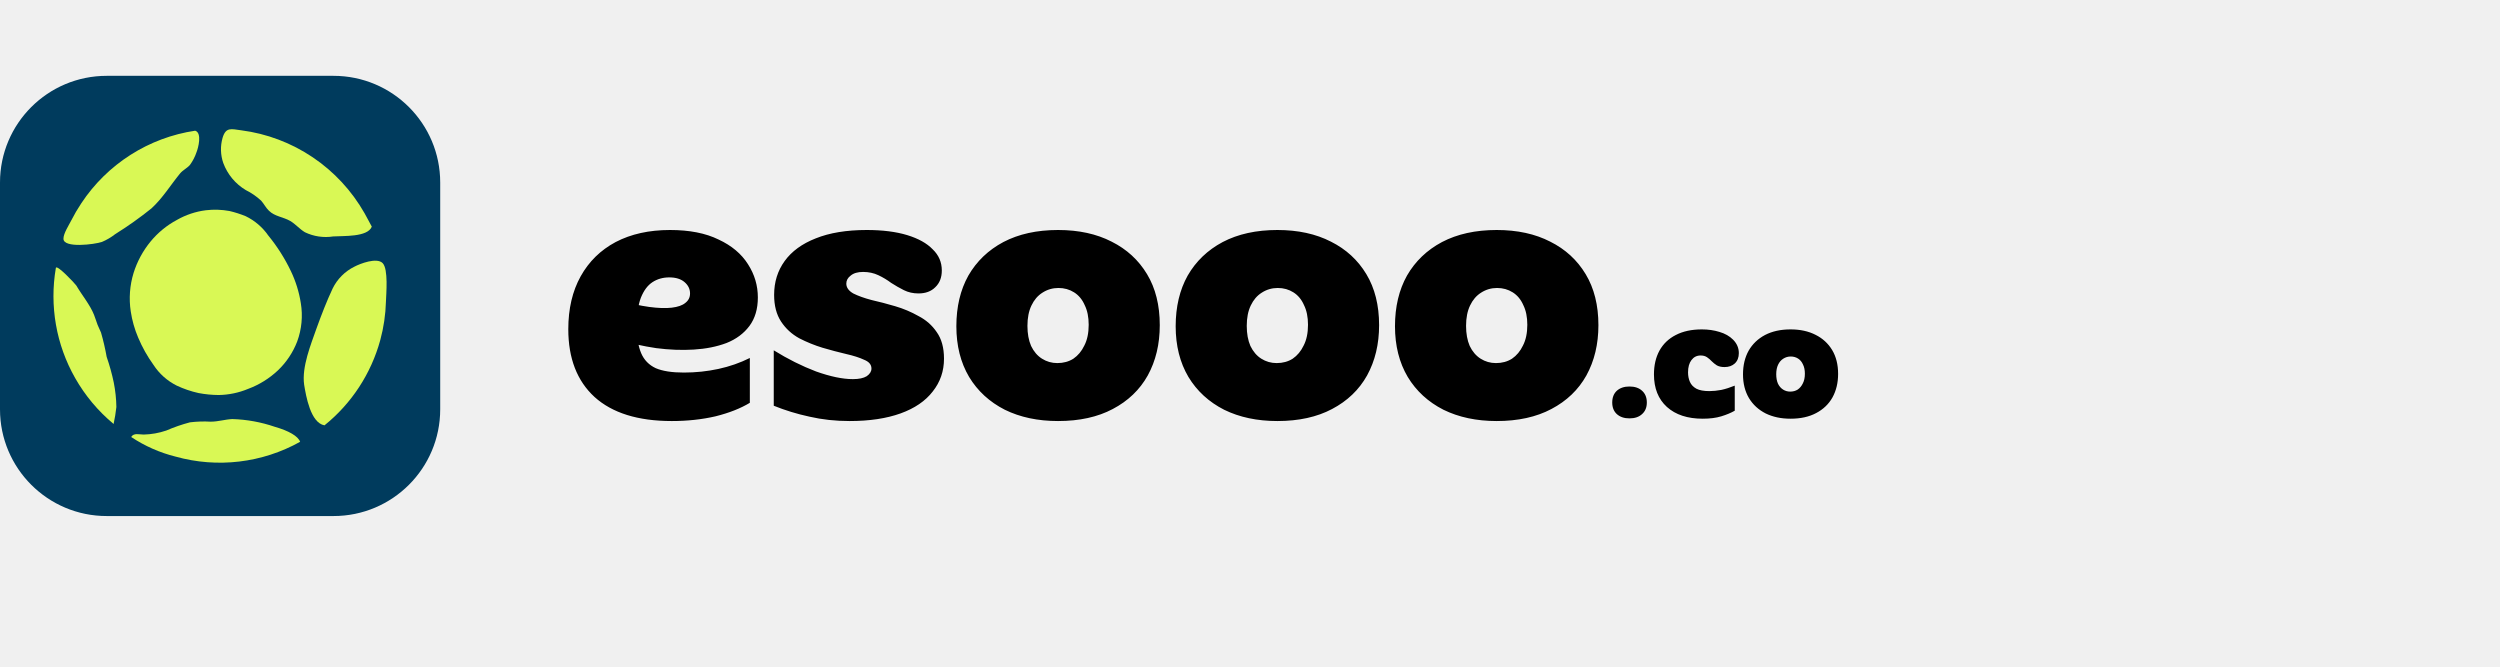
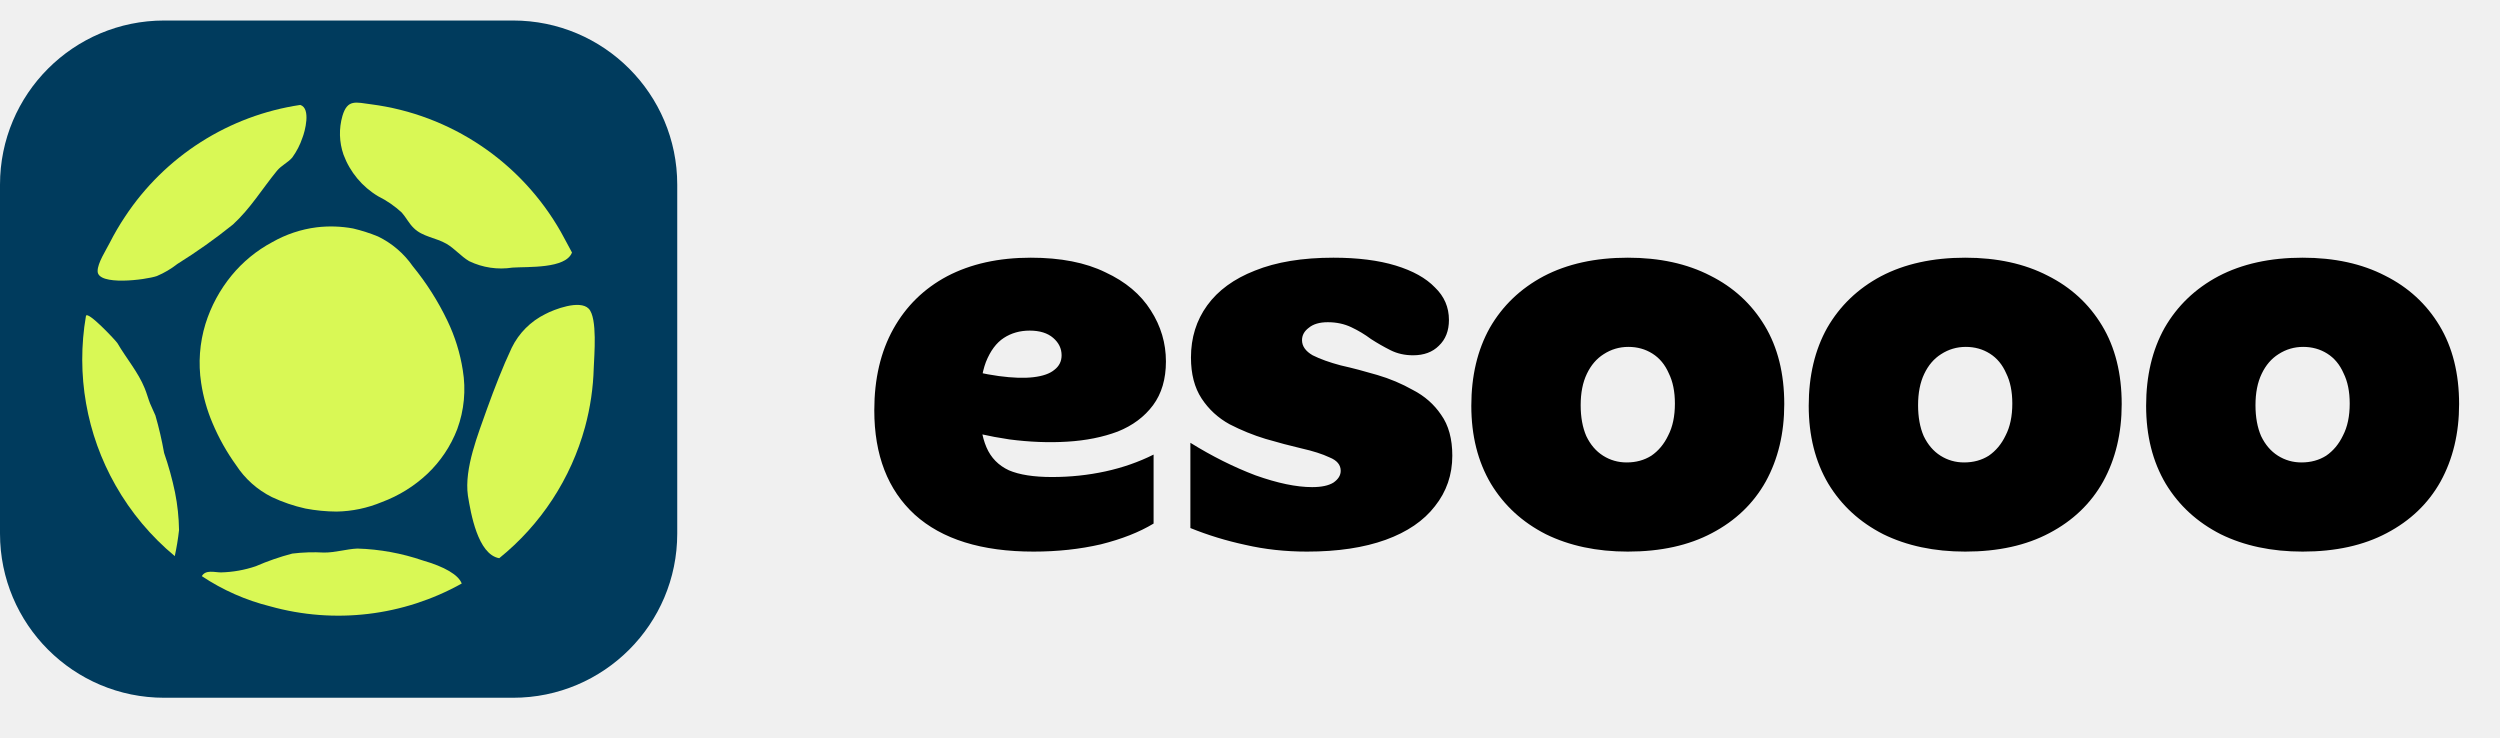
- <svg xmlns="http://www.w3.org/2000/svg" width="120" height="32" viewBox="0 0 120 32" fill="none">
-   <rect y="3.64" width="21.13" height="21.13" rx="5.122" fill="#003B5D" />
-   <g clip-path="url(#clip0_1001_5)">
-     <path d="M7.367 17.514C7.644 17.94 8.03 18.284 8.485 18.51C8.819 18.667 9.168 18.786 9.528 18.866C9.848 18.927 10.174 18.959 10.5 18.961C10.985 18.953 11.465 18.852 11.913 18.665C12.441 18.469 12.924 18.169 13.335 17.783C13.745 17.394 14.063 16.918 14.266 16.39C14.482 15.802 14.542 15.167 14.439 14.549C14.356 14.014 14.194 13.496 13.96 13.009C13.668 12.399 13.305 11.827 12.877 11.304C12.601 10.907 12.228 10.588 11.794 10.378C11.541 10.274 11.28 10.191 11.014 10.128C10.638 10.059 10.254 10.047 9.874 10.093C9.389 10.155 8.921 10.312 8.496 10.554C8.008 10.814 7.575 11.169 7.224 11.597C6.859 12.042 6.583 12.554 6.411 13.104C6.228 13.7 6.182 14.331 6.276 14.948C6.341 15.379 6.46 15.801 6.631 16.202C6.826 16.666 7.073 17.106 7.367 17.514Z" fill="#D9F855" />
-     <path d="M9.368 6.274C8.265 6.438 7.207 6.833 6.266 7.433C5.324 8.033 4.518 8.825 3.902 9.758C3.727 10.02 3.568 10.292 3.425 10.573C3.314 10.796 3.041 11.208 3.046 11.461C3.046 11.925 4.546 11.732 4.893 11.613C5.123 11.516 5.338 11.389 5.535 11.235C6.137 10.86 6.717 10.448 7.27 10.003C7.812 9.506 8.18 8.892 8.64 8.33C8.781 8.159 8.981 8.075 9.117 7.917C9.254 7.729 9.362 7.52 9.436 7.298C9.509 7.119 9.712 6.378 9.368 6.274Z" fill="#D9F855" />
-     <path d="M17.499 10.236C16.887 9.159 16.034 8.238 15.008 7.548C13.981 6.857 12.809 6.414 11.583 6.255C11.101 6.192 10.841 6.087 10.684 6.616C10.57 7.013 10.582 7.435 10.717 7.824C10.919 8.369 11.301 8.829 11.8 9.125C12.068 9.258 12.316 9.429 12.536 9.633C12.671 9.785 12.761 9.975 12.91 10.116C13.181 10.388 13.6 10.415 13.928 10.605C14.185 10.754 14.38 10.996 14.637 11.148C15.058 11.351 15.53 11.421 15.991 11.349C16.47 11.316 17.648 11.392 17.846 10.879C17.724 10.659 17.618 10.445 17.499 10.236Z" fill="#D9F855" />
-     <path d="M15.576 20.416C16.876 19.368 17.813 17.935 18.254 16.321C18.417 15.72 18.508 15.101 18.525 14.477C18.538 14.1 18.646 12.919 18.368 12.631C18.089 12.343 17.285 12.655 17.014 12.799C16.558 13.023 16.189 13.393 15.966 13.85C15.682 14.453 15.425 15.121 15.197 15.751C14.926 16.527 14.477 17.611 14.599 18.466C14.688 19.007 14.905 20.299 15.576 20.416Z" fill="#D9F855" />
-     <path d="M8.431 21.918C10.438 22.479 12.585 22.223 14.406 21.206C14.306 20.935 13.865 20.68 13.199 20.489C12.538 20.262 11.847 20.135 11.149 20.115C10.8 20.131 10.467 20.242 10.107 20.24C9.777 20.221 9.446 20.232 9.118 20.272C8.73 20.374 8.35 20.506 7.981 20.666C7.632 20.785 7.267 20.85 6.898 20.859C6.692 20.859 6.416 20.766 6.297 20.976C6.949 21.41 7.671 21.729 8.431 21.918Z" fill="#D9F855" />
-     <path d="M3.607 18.146C4.084 18.987 4.71 19.734 5.453 20.351C5.511 20.082 5.556 19.81 5.586 19.537C5.58 19.143 5.538 18.75 5.461 18.363C5.374 17.946 5.26 17.534 5.12 17.131C5.05 16.737 4.96 16.347 4.849 15.963C4.798 15.838 4.733 15.716 4.682 15.588C4.63 15.461 4.579 15.268 4.514 15.113C4.313 14.614 3.934 14.171 3.664 13.707C3.62 13.633 2.713 12.664 2.681 12.862C2.369 14.678 2.696 16.546 3.607 18.146Z" fill="#D9F855" />
+ <svg xmlns="http://www.w3.org/2000/svg" width="78" height="23" viewBox="0 0 78 23" fill="none">
+   <rect y="0.64" width="21.13" height="21.13" rx="5.122" fill="#003B5D" />
+   <g clip-path="url(#clip0_1001_43)">
+     <path d="M7.367 14.514C7.644 14.94 8.03 15.284 8.485 15.51C8.819 15.667 9.168 15.786 9.528 15.866C9.848 15.927 10.174 15.959 10.5 15.961C10.985 15.953 11.465 15.852 11.913 15.665C12.441 15.469 12.924 15.169 13.335 14.783C13.745 14.394 14.063 13.918 14.266 13.39C14.482 12.802 14.542 12.167 14.439 11.549C14.356 11.014 14.194 10.496 13.96 10.009C13.668 9.399 13.305 8.827 12.877 8.304C12.601 7.907 12.228 7.588 11.794 7.378C11.541 7.274 11.28 7.191 11.014 7.128C10.638 7.059 10.254 7.047 9.874 7.093C9.389 7.155 8.921 7.312 8.496 7.554C8.008 7.814 7.575 8.169 7.224 8.597C6.859 9.042 6.583 9.554 6.411 10.104C6.228 10.7 6.182 11.331 6.276 11.948C6.341 12.379 6.46 12.801 6.631 13.202C6.826 13.666 7.073 14.106 7.367 14.514Z" fill="#D9F855" />
+     <path d="M9.368 3.274C8.265 3.438 7.207 3.833 6.266 4.433C5.324 5.033 4.518 5.825 3.902 6.758C3.727 7.02 3.568 7.292 3.425 7.573C3.314 7.796 3.041 8.208 3.046 8.461C3.046 8.925 4.546 8.732 4.893 8.613C5.123 8.516 5.338 8.389 5.535 8.235C6.137 7.86 6.717 7.448 7.27 7.003C7.812 6.506 8.18 5.892 8.64 5.33C8.781 5.159 8.981 5.075 9.117 4.917C9.254 4.729 9.362 4.52 9.436 4.298C9.509 4.119 9.712 3.378 9.368 3.274Z" fill="#D9F855" />
+     <path d="M17.499 7.236C16.887 6.159 16.034 5.238 15.008 4.548C13.981 3.857 12.809 3.414 11.583 3.255C11.101 3.192 10.841 3.087 10.684 3.616C10.57 4.013 10.582 4.435 10.717 4.824C10.919 5.369 11.301 5.829 11.8 6.125C12.068 6.258 12.316 6.429 12.536 6.633C12.671 6.785 12.761 6.975 12.91 7.116C13.181 7.388 13.6 7.415 13.928 7.605C14.185 7.754 14.38 7.996 14.637 8.148C15.058 8.351 15.53 8.421 15.991 8.349C16.47 8.316 17.648 8.392 17.846 7.879C17.724 7.659 17.618 7.445 17.499 7.236Z" fill="#D9F855" />
+     <path d="M15.576 17.416C16.876 16.368 17.813 14.935 18.254 13.321C18.417 12.72 18.508 12.101 18.525 11.477C18.538 11.1 18.646 9.919 18.368 9.631C18.089 9.343 17.285 9.655 17.014 9.799C16.558 10.023 16.189 10.393 15.966 10.85C15.682 11.453 15.425 12.121 15.197 12.751C14.926 13.527 14.477 14.611 14.599 15.466C14.688 16.007 14.905 17.299 15.576 17.416Z" fill="#D9F855" />
+     <path d="M8.431 18.918C10.438 19.479 12.585 19.223 14.406 18.206C14.306 17.935 13.865 17.68 13.199 17.489C12.538 17.262 11.847 17.135 11.149 17.115C10.8 17.131 10.467 17.242 10.107 17.24C9.777 17.221 9.446 17.232 9.118 17.272C8.73 17.374 8.35 17.506 7.981 17.666C7.632 17.785 7.267 17.85 6.898 17.859C6.692 17.859 6.416 17.766 6.297 17.976C6.949 18.41 7.671 18.729 8.431 18.918Z" fill="#D9F855" />
+     <path d="M3.607 15.146C4.084 15.987 4.71 16.734 5.453 17.351C5.511 17.082 5.556 16.81 5.586 16.537C5.58 16.143 5.538 15.75 5.461 15.364C5.374 14.946 5.26 14.534 5.12 14.131C5.05 13.737 4.96 13.347 4.849 12.963C4.798 12.838 4.733 12.716 4.682 12.588C4.63 12.461 4.579 12.268 4.514 12.113C4.313 11.614 3.934 11.171 3.664 10.707C3.62 10.633 2.713 9.664 2.681 9.862C2.369 11.678 2.696 13.546 3.607 15.146Z" fill="#D9F855" />
  </g>
-   <path d="M32.247 20.21C30.626 20.21 29.389 19.825 28.538 19.055C27.698 18.285 27.278 17.2 27.278 15.8C27.278 14.82 27.476 13.974 27.872 13.263C28.269 12.551 28.829 12.003 29.552 11.618C30.288 11.233 31.157 11.04 32.16 11.04C33.093 11.04 33.869 11.192 34.487 11.495C35.117 11.787 35.59 12.184 35.905 12.685C36.22 13.175 36.377 13.706 36.377 14.278C36.377 14.826 36.243 15.281 35.975 15.643C35.706 16.004 35.339 16.279 34.872 16.465C34.406 16.64 33.881 16.745 33.297 16.78C32.726 16.815 32.125 16.792 31.495 16.71C30.865 16.617 30.247 16.477 29.64 16.29V14.4C30.223 14.563 30.731 14.674 31.162 14.733C31.594 14.791 31.956 14.803 32.247 14.768C32.539 14.733 32.755 14.657 32.895 14.54C33.047 14.424 33.122 14.272 33.122 14.085C33.122 13.875 33.035 13.694 32.86 13.543C32.685 13.391 32.44 13.315 32.125 13.315C31.822 13.315 31.553 13.391 31.32 13.543C31.087 13.694 30.9 13.945 30.76 14.295C30.632 14.633 30.567 15.094 30.567 15.678C30.567 16.203 30.637 16.628 30.777 16.955C30.917 17.282 31.151 17.521 31.477 17.673C31.804 17.813 32.253 17.883 32.825 17.883C33.397 17.883 33.951 17.824 34.487 17.708C35.024 17.591 35.526 17.416 35.992 17.183V19.335C35.549 19.603 35.001 19.819 34.347 19.983C33.694 20.134 32.994 20.21 32.247 20.21ZM40.78 20.21C40.103 20.21 39.462 20.14 38.855 20C38.26 19.872 37.688 19.697 37.14 19.475V16.815C37.817 17.235 38.493 17.573 39.17 17.83C39.858 18.075 40.447 18.198 40.938 18.198C41.229 18.198 41.451 18.151 41.602 18.058C41.754 17.953 41.83 17.83 41.83 17.69C41.83 17.503 41.713 17.363 41.48 17.27C41.258 17.165 40.967 17.072 40.605 16.99C40.255 16.908 39.882 16.809 39.485 16.693C39.1 16.576 38.727 16.424 38.365 16.238C38.003 16.039 37.712 15.771 37.49 15.433C37.268 15.094 37.158 14.668 37.158 14.155C37.158 13.537 37.327 12.994 37.665 12.528C38.003 12.061 38.499 11.7 39.153 11.443C39.818 11.175 40.634 11.04 41.602 11.04C42.361 11.04 43.008 11.122 43.545 11.285C44.081 11.449 44.49 11.676 44.77 11.968C45.062 12.248 45.207 12.586 45.207 12.983C45.207 13.321 45.102 13.589 44.892 13.788C44.694 13.986 44.426 14.085 44.087 14.085C43.831 14.085 43.597 14.033 43.387 13.928C43.177 13.823 42.973 13.706 42.775 13.578C42.588 13.438 42.384 13.315 42.162 13.21C41.941 13.105 41.696 13.053 41.428 13.053C41.171 13.053 40.972 13.111 40.833 13.228C40.693 13.333 40.623 13.461 40.623 13.613C40.623 13.799 40.733 13.957 40.955 14.085C41.188 14.202 41.48 14.307 41.83 14.4C42.192 14.482 42.571 14.581 42.967 14.698C43.364 14.814 43.737 14.972 44.087 15.17C44.449 15.357 44.741 15.614 44.962 15.94C45.196 16.267 45.312 16.693 45.312 17.218C45.312 17.813 45.132 18.338 44.77 18.793C44.42 19.247 43.907 19.598 43.23 19.843C42.553 20.087 41.737 20.21 40.78 20.21ZM45.905 15.66C45.905 14.727 46.097 13.916 46.482 13.228C46.879 12.539 47.439 12.003 48.162 11.618C48.897 11.233 49.772 11.04 50.787 11.04C51.779 11.04 52.636 11.227 53.36 11.6C54.083 11.962 54.649 12.481 55.057 13.158C55.465 13.834 55.669 14.651 55.669 15.608C55.669 16.518 55.477 17.323 55.092 18.023C54.707 18.711 54.147 19.247 53.412 19.633C52.689 20.017 51.814 20.21 50.787 20.21C49.819 20.21 48.967 20.029 48.232 19.668C47.497 19.294 46.926 18.769 46.517 18.093C46.109 17.404 45.905 16.593 45.905 15.66ZM49.317 15.643C49.317 16.016 49.376 16.337 49.492 16.605C49.62 16.873 49.795 17.078 50.017 17.218C50.239 17.358 50.484 17.428 50.752 17.428C51.044 17.428 51.3 17.358 51.522 17.218C51.744 17.066 51.919 16.856 52.047 16.588C52.187 16.319 52.257 15.987 52.257 15.59C52.257 15.217 52.193 14.902 52.065 14.645C51.948 14.377 51.779 14.173 51.557 14.033C51.336 13.893 51.085 13.823 50.805 13.823C50.525 13.823 50.268 13.899 50.035 14.05C49.813 14.19 49.638 14.394 49.51 14.663C49.381 14.931 49.317 15.258 49.317 15.643ZM56.432 15.66C56.432 14.727 56.624 13.916 57.009 13.228C57.406 12.539 57.966 12.003 58.689 11.618C59.424 11.233 60.299 11.04 61.314 11.04C62.306 11.04 63.163 11.227 63.887 11.6C64.61 11.962 65.176 12.481 65.584 13.158C65.992 13.834 66.197 14.651 66.197 15.608C66.197 16.518 66.004 17.323 65.619 18.023C65.234 18.711 64.674 19.247 63.939 19.633C63.216 20.017 62.341 20.21 61.314 20.21C60.346 20.21 59.494 20.029 58.759 19.668C58.024 19.294 57.453 18.769 57.044 18.093C56.636 17.404 56.432 16.593 56.432 15.66ZM59.844 15.643C59.844 16.016 59.903 16.337 60.019 16.605C60.148 16.873 60.322 17.078 60.544 17.218C60.766 17.358 61.011 17.428 61.279 17.428C61.571 17.428 61.828 17.358 62.049 17.218C62.271 17.066 62.446 16.856 62.574 16.588C62.714 16.319 62.784 15.987 62.784 15.59C62.784 15.217 62.72 14.902 62.592 14.645C62.475 14.377 62.306 14.173 62.084 14.033C61.862 13.893 61.612 13.823 61.332 13.823C61.052 13.823 60.795 13.899 60.562 14.05C60.34 14.19 60.165 14.394 60.037 14.663C59.908 14.931 59.844 15.258 59.844 15.643ZM66.959 15.66C66.959 14.727 67.151 13.916 67.536 13.228C67.933 12.539 68.493 12.003 69.216 11.618C69.951 11.233 70.826 11.04 71.841 11.04C72.833 11.04 73.69 11.227 74.413 11.6C75.137 11.962 75.703 12.481 76.111 13.158C76.519 13.834 76.724 14.651 76.724 15.608C76.724 16.518 76.531 17.323 76.146 18.023C75.761 18.711 75.201 19.247 74.466 19.633C73.743 20.017 72.868 20.21 71.841 20.21C70.873 20.21 70.021 20.029 69.286 19.668C68.551 19.294 67.98 18.769 67.571 18.093C67.163 17.404 66.959 16.593 66.959 15.66ZM70.371 15.643C70.371 16.016 70.43 16.337 70.546 16.605C70.674 16.873 70.85 17.078 71.071 17.218C71.293 17.358 71.538 17.428 71.806 17.428C72.098 17.428 72.354 17.358 72.576 17.218C72.798 17.066 72.973 16.856 73.101 16.588C73.241 16.319 73.311 15.987 73.311 15.59C73.311 15.217 73.247 14.902 73.119 14.645C73.002 14.377 72.833 14.173 72.611 14.033C72.389 13.893 72.139 13.823 71.859 13.823C71.579 13.823 71.322 13.899 71.089 14.05C70.867 14.19 70.692 14.394 70.564 14.663C70.435 14.931 70.371 15.258 70.371 15.643ZM78.213 20.082C77.963 20.082 77.761 20.014 77.608 19.877C77.461 19.741 77.387 19.555 77.387 19.321C77.387 19.081 77.461 18.893 77.608 18.756C77.761 18.62 77.963 18.552 78.213 18.552C78.47 18.552 78.671 18.62 78.819 18.756C78.972 18.893 79.048 19.081 79.048 19.321C79.048 19.555 78.972 19.741 78.819 19.877C78.671 20.014 78.47 20.082 78.213 20.082ZM83.464 16.949C83.464 17.161 83.398 17.328 83.268 17.448C83.142 17.562 82.978 17.619 82.777 17.619C82.629 17.619 82.507 17.592 82.409 17.538C82.316 17.478 82.234 17.412 82.163 17.341C82.092 17.265 82.016 17.199 81.934 17.145C81.852 17.09 81.751 17.063 81.631 17.063C81.446 17.063 81.299 17.137 81.19 17.284C81.081 17.426 81.026 17.622 81.026 17.873C81.026 18.042 81.056 18.195 81.116 18.331C81.176 18.468 81.28 18.576 81.427 18.658C81.574 18.735 81.781 18.773 82.049 18.773C82.229 18.773 82.419 18.754 82.621 18.716C82.823 18.672 83.038 18.604 83.268 18.511V19.714C83.088 19.817 82.872 19.907 82.621 19.984C82.37 20.06 82.073 20.098 81.73 20.098C81.004 20.098 80.432 19.91 80.012 19.534C79.597 19.157 79.39 18.637 79.39 17.971C79.39 17.535 79.477 17.156 79.652 16.834C79.832 16.507 80.093 16.256 80.437 16.081C80.781 15.901 81.198 15.811 81.689 15.811C81.994 15.811 82.278 15.852 82.54 15.934C82.801 16.011 83.017 16.133 83.186 16.302C83.371 16.488 83.464 16.703 83.464 16.949ZM83.664 17.971C83.664 17.535 83.754 17.156 83.934 16.834C84.119 16.512 84.381 16.261 84.719 16.081C85.063 15.901 85.472 15.811 85.946 15.811C86.41 15.811 86.811 15.899 87.149 16.073C87.487 16.242 87.752 16.485 87.943 16.801C88.133 17.118 88.229 17.499 88.229 17.947C88.229 18.372 88.139 18.748 87.959 19.076C87.779 19.397 87.517 19.648 87.174 19.828C86.835 20.008 86.426 20.098 85.946 20.098C85.494 20.098 85.096 20.014 84.752 19.845C84.409 19.67 84.141 19.425 83.95 19.108C83.76 18.787 83.664 18.407 83.664 17.971ZM85.259 17.963C85.259 18.137 85.287 18.288 85.341 18.413C85.401 18.538 85.483 18.634 85.587 18.699C85.69 18.765 85.805 18.797 85.93 18.797C86.066 18.797 86.186 18.765 86.29 18.699C86.394 18.628 86.475 18.53 86.535 18.405C86.601 18.279 86.634 18.124 86.634 17.938C86.634 17.764 86.604 17.617 86.544 17.497C86.489 17.371 86.41 17.276 86.306 17.21C86.203 17.145 86.085 17.112 85.955 17.112C85.824 17.112 85.704 17.148 85.595 17.218C85.491 17.284 85.409 17.379 85.349 17.505C85.289 17.63 85.259 17.783 85.259 17.963Z" fill="black" />
+   <path d="M32.247 17.21C30.626 17.21 29.389 16.825 28.538 16.055C27.698 15.285 27.278 14.2 27.278 12.8C27.278 11.82 27.476 10.974 27.872 10.263C28.269 9.551 28.829 9.003 29.552 8.618C30.288 8.233 31.157 8.04 32.16 8.04C33.093 8.04 33.869 8.192 34.487 8.495C35.117 8.787 35.59 9.184 35.905 9.685C36.22 10.175 36.377 10.706 36.377 11.278C36.377 11.826 36.243 12.281 35.975 12.643C35.706 13.004 35.339 13.278 34.872 13.465C34.406 13.64 33.881 13.745 33.297 13.78C32.726 13.815 32.125 13.792 31.495 13.71C30.865 13.617 30.247 13.477 29.64 13.29V11.4C30.223 11.563 30.731 11.674 31.162 11.733C31.594 11.791 31.956 11.803 32.247 11.768C32.539 11.733 32.755 11.657 32.895 11.54C33.047 11.424 33.122 11.272 33.122 11.085C33.122 10.875 33.035 10.694 32.86 10.543C32.685 10.391 32.44 10.315 32.125 10.315C31.822 10.315 31.553 10.391 31.32 10.543C31.087 10.694 30.9 10.945 30.76 11.295C30.632 11.633 30.567 12.094 30.567 12.678C30.567 13.203 30.637 13.629 30.777 13.955C30.917 14.282 31.151 14.521 31.477 14.673C31.804 14.813 32.253 14.883 32.825 14.883C33.397 14.883 33.951 14.824 34.487 14.708C35.024 14.591 35.526 14.416 35.992 14.183V16.335C35.549 16.603 35.001 16.819 34.347 16.983C33.694 17.134 32.994 17.21 32.247 17.21ZM40.78 17.21C40.103 17.21 39.462 17.14 38.855 17C38.26 16.872 37.688 16.697 37.14 16.475V13.815C37.817 14.235 38.493 14.573 39.17 14.83C39.858 15.075 40.447 15.198 40.938 15.198C41.229 15.198 41.451 15.151 41.602 15.058C41.754 14.953 41.83 14.83 41.83 14.69C41.83 14.503 41.713 14.363 41.48 14.27C41.258 14.165 40.967 14.072 40.605 13.99C40.255 13.908 39.882 13.809 39.485 13.693C39.1 13.576 38.727 13.424 38.365 13.238C38.003 13.039 37.712 12.771 37.49 12.433C37.268 12.094 37.158 11.668 37.158 11.155C37.158 10.537 37.327 9.994 37.665 9.528C38.003 9.061 38.499 8.699 39.153 8.443C39.818 8.174 40.634 8.04 41.602 8.04C42.361 8.04 43.008 8.122 43.545 8.285C44.081 8.449 44.49 8.676 44.77 8.968C45.062 9.248 45.207 9.586 45.207 9.983C45.207 10.321 45.102 10.589 44.892 10.788C44.694 10.986 44.426 11.085 44.087 11.085C43.831 11.085 43.597 11.033 43.387 10.928C43.177 10.823 42.973 10.706 42.775 10.578C42.588 10.438 42.384 10.315 42.162 10.21C41.941 10.105 41.696 10.053 41.428 10.053C41.171 10.053 40.972 10.111 40.833 10.228C40.693 10.333 40.623 10.461 40.623 10.613C40.623 10.799 40.733 10.957 40.955 11.085C41.188 11.202 41.48 11.307 41.83 11.4C42.192 11.482 42.571 11.581 42.967 11.698C43.364 11.814 43.737 11.972 44.087 12.17C44.449 12.357 44.741 12.614 44.962 12.94C45.196 13.267 45.312 13.693 45.312 14.218C45.312 14.813 45.132 15.338 44.77 15.793C44.42 16.247 43.907 16.598 43.23 16.843C42.553 17.087 41.737 17.21 40.78 17.21ZM45.905 12.66C45.905 11.727 46.097 10.916 46.482 10.228C46.879 9.539 47.439 9.003 48.162 8.618C48.897 8.233 49.772 8.04 50.787 8.04C51.779 8.04 52.636 8.227 53.36 8.6C54.083 8.962 54.649 9.481 55.057 10.158C55.465 10.834 55.669 11.651 55.669 12.608C55.669 13.518 55.477 14.323 55.092 15.023C54.707 15.711 54.147 16.247 53.412 16.633C52.689 17.017 51.814 17.21 50.787 17.21C49.819 17.21 48.967 17.029 48.232 16.668C47.497 16.294 46.926 15.769 46.517 15.093C46.109 14.404 45.905 13.594 45.905 12.66ZM49.317 12.643C49.317 13.016 49.376 13.337 49.492 13.605C49.62 13.873 49.795 14.078 50.017 14.218C50.239 14.358 50.484 14.428 50.752 14.428C51.044 14.428 51.3 14.358 51.522 14.218C51.744 14.066 51.919 13.856 52.047 13.588C52.187 13.319 52.257 12.987 52.257 12.59C52.257 12.217 52.193 11.902 52.065 11.645C51.948 11.377 51.779 11.173 51.557 11.033C51.336 10.893 51.085 10.823 50.805 10.823C50.525 10.823 50.268 10.899 50.035 11.05C49.813 11.19 49.638 11.394 49.51 11.663C49.381 11.931 49.317 12.258 49.317 12.643ZM56.432 12.66C56.432 11.727 56.624 10.916 57.009 10.228C57.406 9.539 57.966 9.003 58.689 8.618C59.424 8.233 60.299 8.04 61.314 8.04C62.306 8.04 63.163 8.227 63.887 8.6C64.61 8.962 65.176 9.481 65.584 10.158C65.992 10.834 66.197 11.651 66.197 12.608C66.197 13.518 66.004 14.323 65.619 15.023C65.234 15.711 64.674 16.247 63.939 16.633C63.216 17.017 62.341 17.21 61.314 17.21C60.346 17.21 59.494 17.029 58.759 16.668C58.024 16.294 57.453 15.769 57.044 15.093C56.636 14.404 56.432 13.594 56.432 12.66ZM59.844 12.643C59.844 13.016 59.903 13.337 60.019 13.605C60.148 13.873 60.322 14.078 60.544 14.218C60.766 14.358 61.011 14.428 61.279 14.428C61.571 14.428 61.828 14.358 62.049 14.218C62.271 14.066 62.446 13.856 62.574 13.588C62.714 13.319 62.784 12.987 62.784 12.59C62.784 12.217 62.72 11.902 62.592 11.645C62.475 11.377 62.306 11.173 62.084 11.033C61.862 10.893 61.612 10.823 61.332 10.823C61.052 10.823 60.795 10.899 60.562 11.05C60.34 11.19 60.165 11.394 60.037 11.663C59.908 11.931 59.844 12.258 59.844 12.643ZM66.959 12.66C66.959 11.727 67.151 10.916 67.536 10.228C67.933 9.539 68.493 9.003 69.216 8.618C69.951 8.233 70.826 8.04 71.841 8.04C72.833 8.04 73.69 8.227 74.413 8.6C75.137 8.962 75.703 9.481 76.111 10.158C76.519 10.834 76.724 11.651 76.724 12.608C76.724 13.518 76.531 14.323 76.146 15.023C75.761 15.711 75.201 16.247 74.466 16.633C73.743 17.017 72.868 17.21 71.841 17.21C70.873 17.21 70.021 17.029 69.286 16.668C68.551 16.294 67.98 15.769 67.571 15.093C67.163 14.404 66.959 13.594 66.959 12.66ZM70.371 12.643C70.371 13.016 70.43 13.337 70.546 13.605C70.674 13.873 70.85 14.078 71.071 14.218C71.293 14.358 71.538 14.428 71.806 14.428C72.098 14.428 72.354 14.358 72.576 14.218C72.798 14.066 72.973 13.856 73.101 13.588C73.241 13.319 73.311 12.987 73.311 12.59C73.311 12.217 73.247 11.902 73.119 11.645C73.002 11.377 72.833 11.173 72.611 11.033C72.389 10.893 72.139 10.823 71.859 10.823C71.579 10.823 71.322 10.899 71.089 11.05C70.867 11.19 70.692 11.394 70.564 11.663C70.435 11.931 70.371 12.258 70.371 12.643Z" fill="black" />
  <defs>
-     <clipPath id="clip0_1001_5">
-       <rect width="16.007" height="16.007" fill="white" transform="matrix(-1 0 0 1 18.5684 6.20117)" />
+     <clipPath id="clip0_1001_43">
+       <rect width="16.007" height="16.007" fill="white" transform="matrix(-1 0 0 1 18.5684 3.20117)" />
    </clipPath>
  </defs>
</svg>
